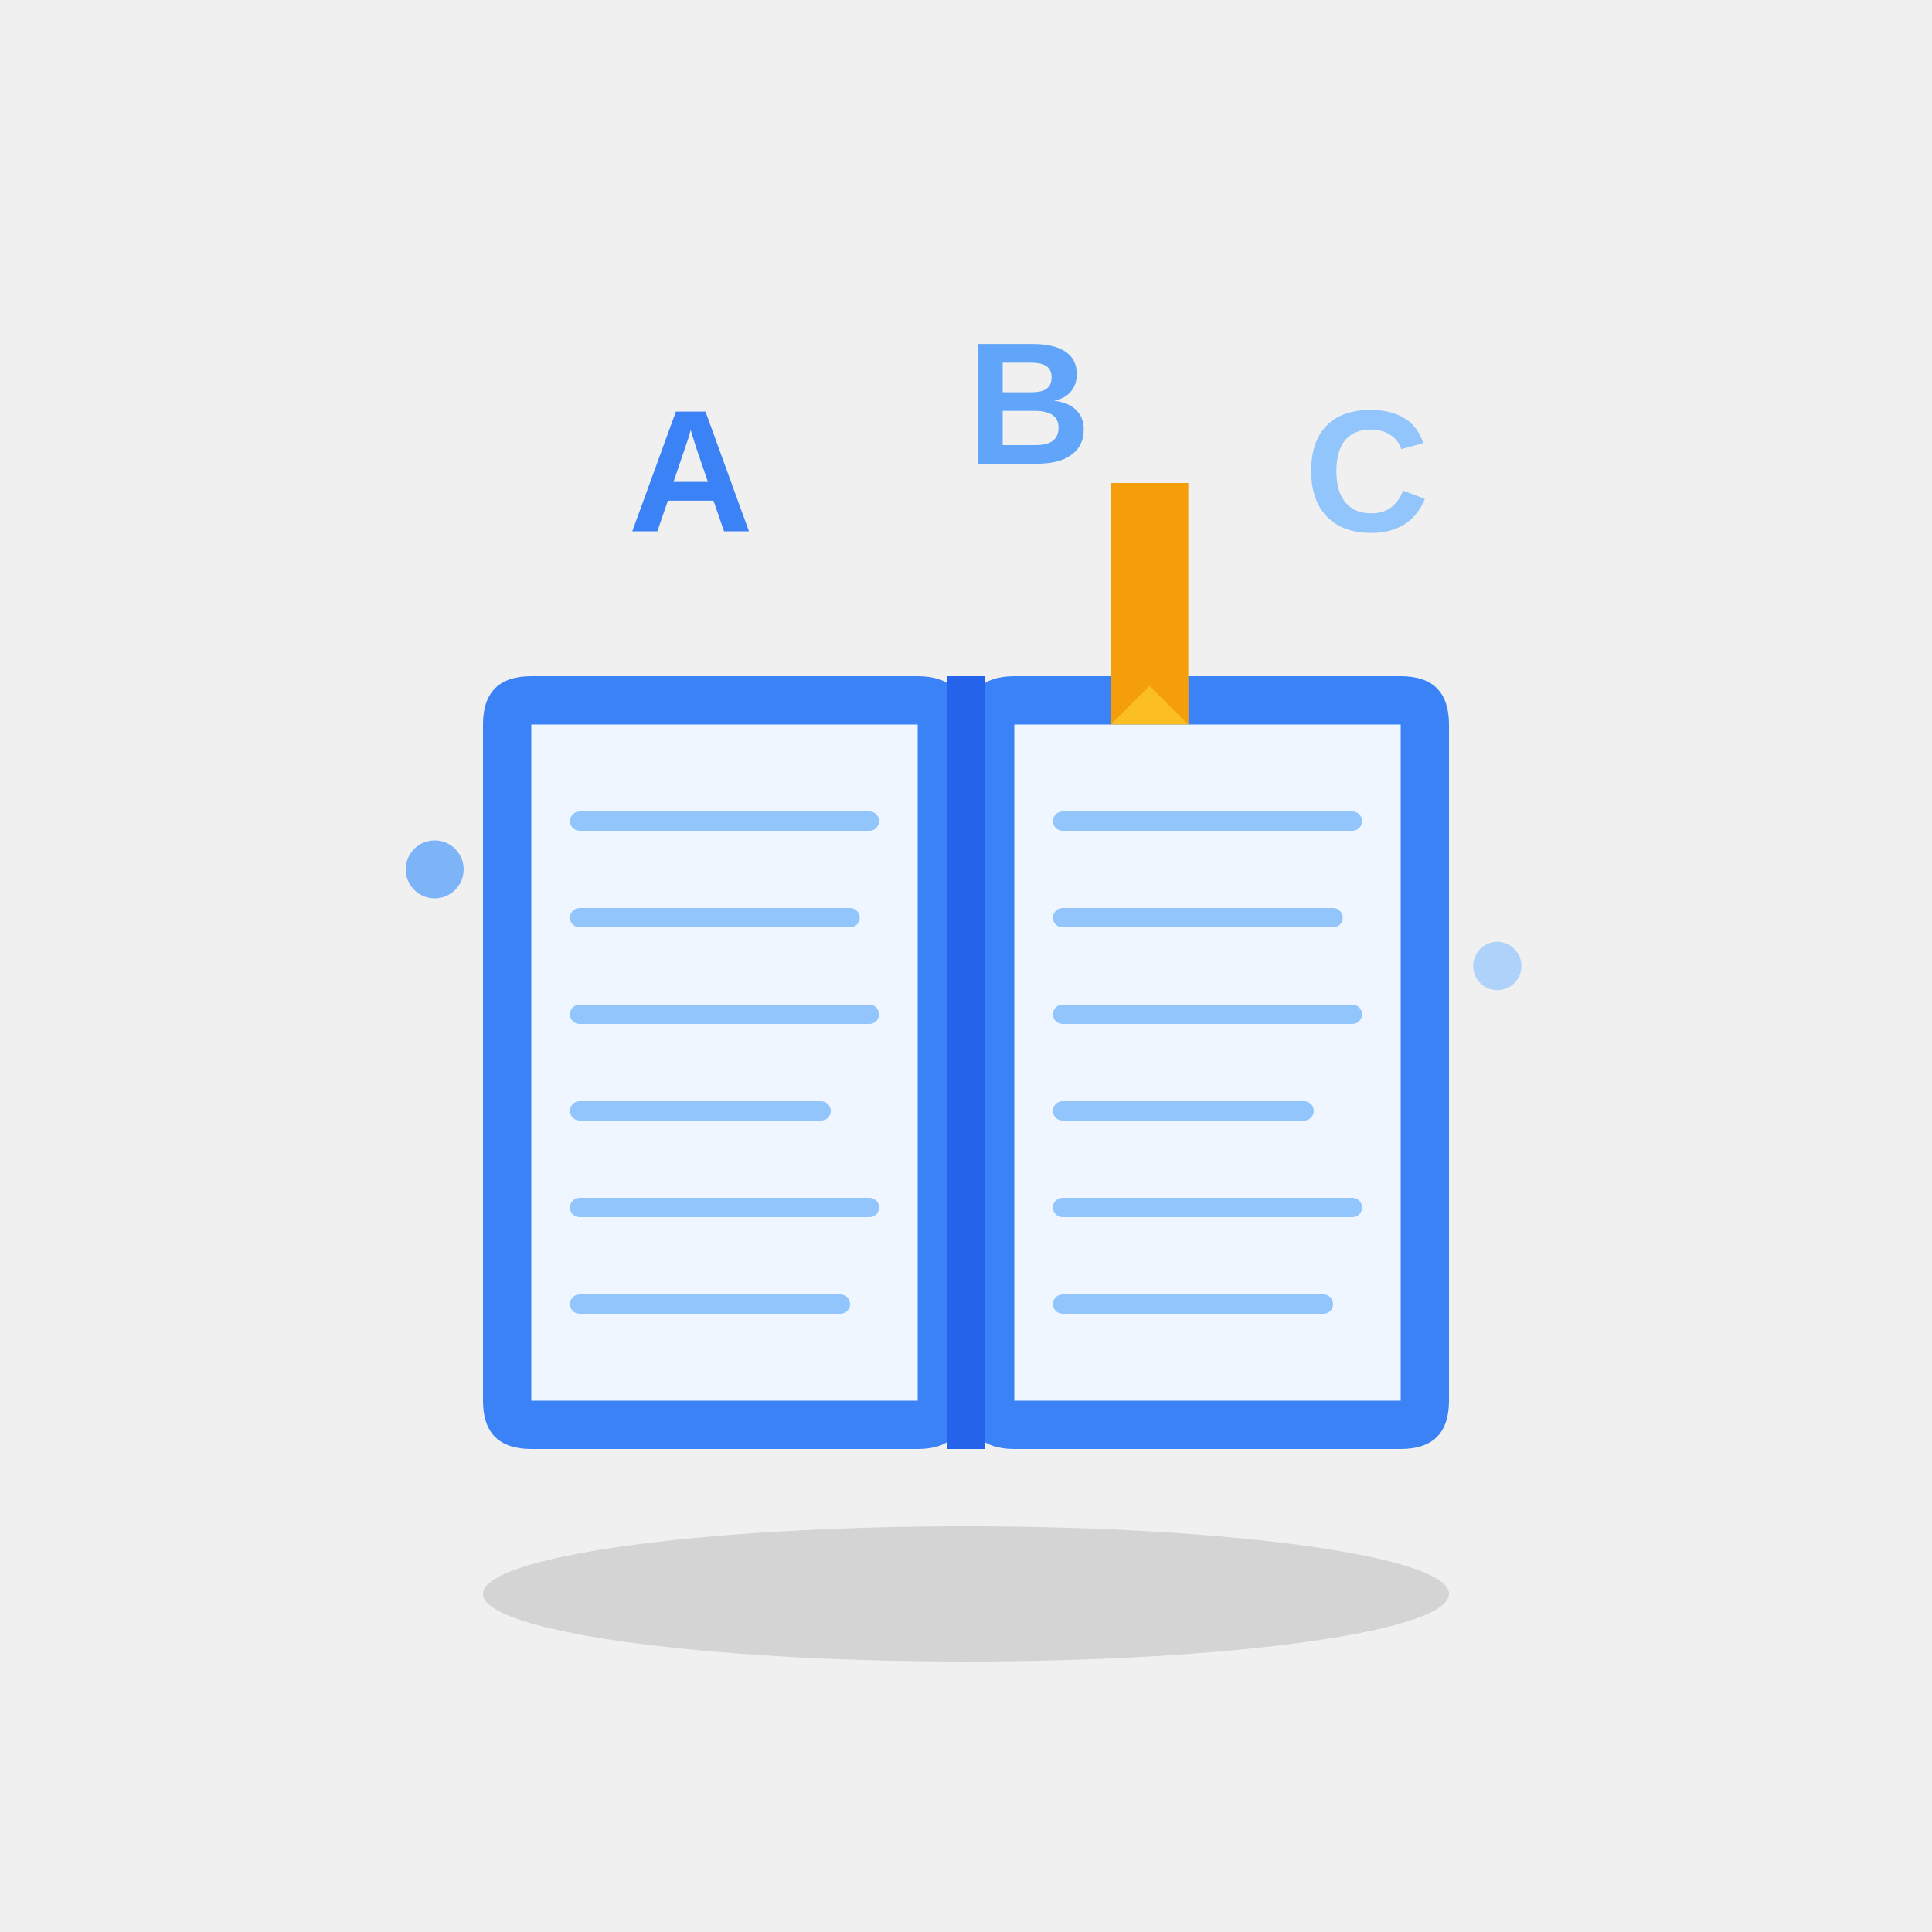
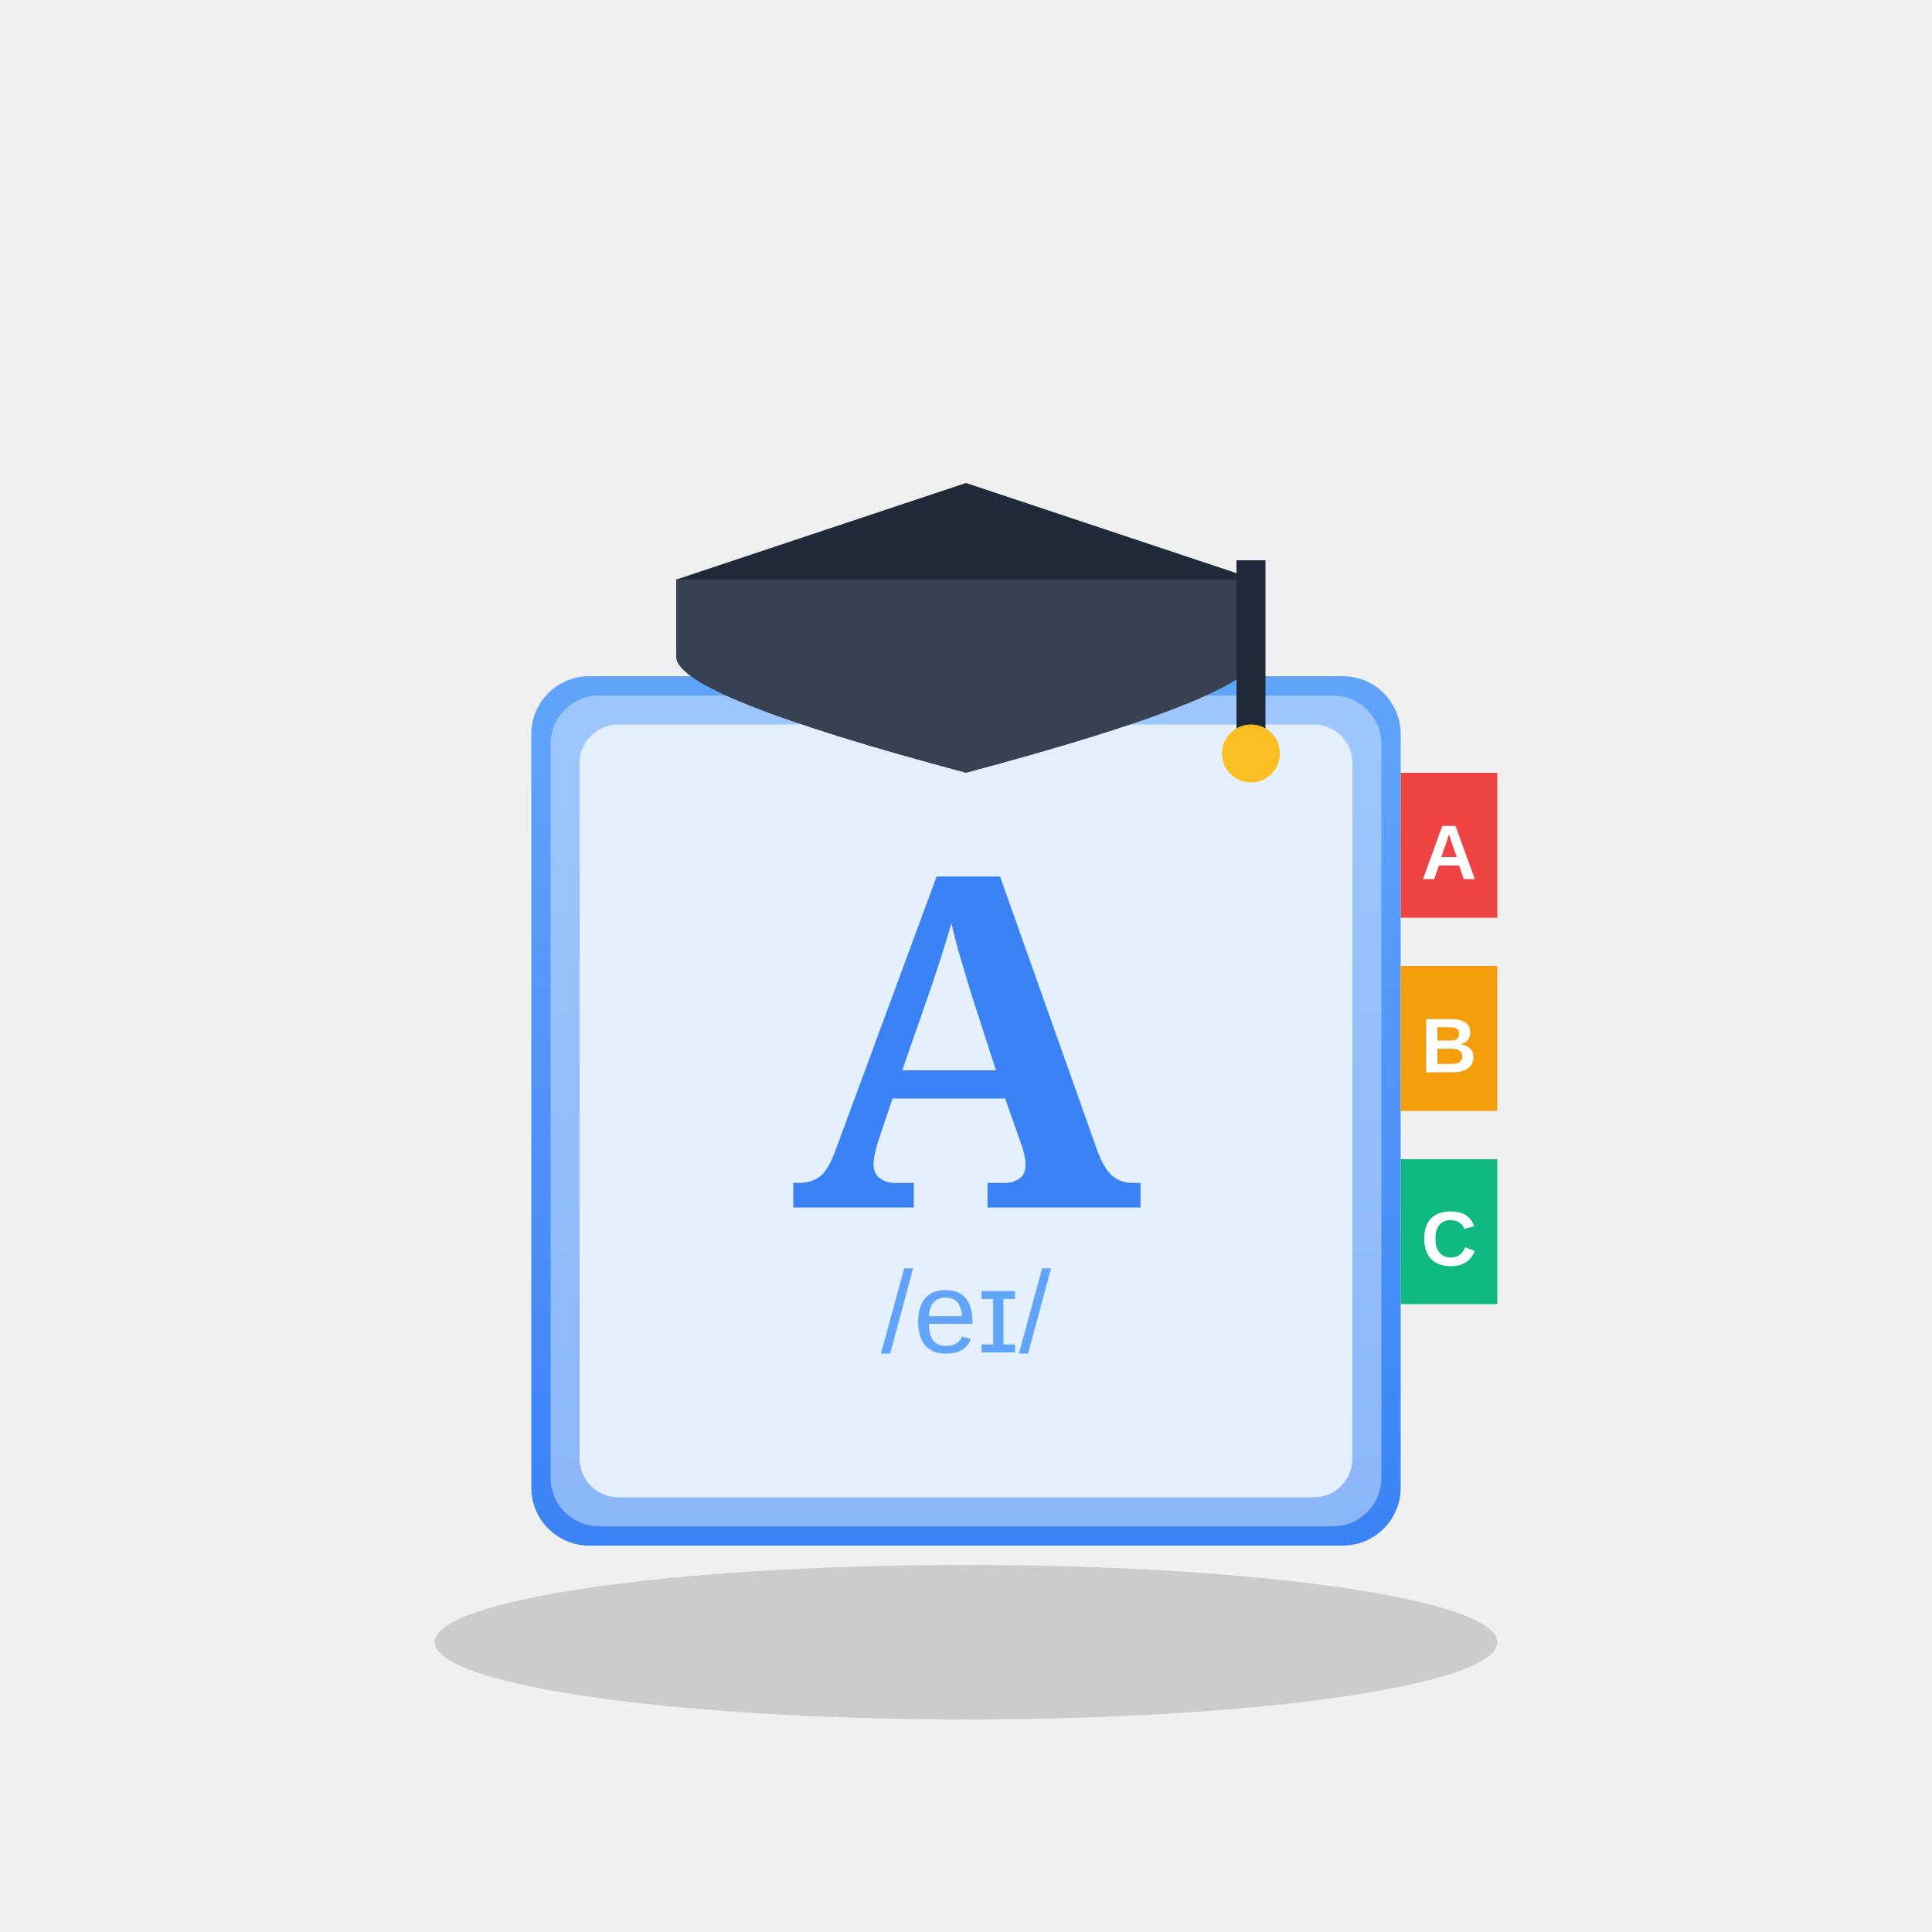
<svg xmlns="http://www.w3.org/2000/svg" width="200" height="200" viewBox="0 0 200 200" fill="none">
-   <ellipse cx="100" cy="165" rx="50" ry="7" fill="#000000" opacity="0.12" />
-   <path d="M50 75 L50 145 Q50 150 55 150 L95 150 Q100 150 100 145 L100 75 Q100 70 95 70 L55 70 Q50 70 50 75 Z" fill="#3B82F6" />
-   <rect x="55" y="75" width="40" height="70" fill="#EFF6FF" />
-   <path d="M150 75 L150 145 Q150 150 145 150 L105 150 Q100 150 100 145 L100 75 Q100 70 105 70 L145 70 Q150 70 150 75 Z" fill="#3B82F6" />
-   <rect x="105" y="75" width="40" height="70" fill="#EFF6FF" />
-   <line x1="60" y1="85" x2="90" y2="85" stroke="#93C5FD" stroke-width="2" stroke-linecap="round" />
-   <line x1="60" y1="95" x2="88" y2="95" stroke="#93C5FD" stroke-width="2" stroke-linecap="round" />
-   <line x1="60" y1="105" x2="90" y2="105" stroke="#93C5FD" stroke-width="2" stroke-linecap="round" />
-   <line x1="60" y1="115" x2="85" y2="115" stroke="#93C5FD" stroke-width="2" stroke-linecap="round" />
-   <line x1="60" y1="125" x2="90" y2="125" stroke="#93C5FD" stroke-width="2" stroke-linecap="round" />
-   <line x1="60" y1="135" x2="87" y2="135" stroke="#93C5FD" stroke-width="2" stroke-linecap="round" />
-   <line x1="110" y1="85" x2="140" y2="85" stroke="#93C5FD" stroke-width="2" stroke-linecap="round" />
-   <line x1="110" y1="95" x2="138" y2="95" stroke="#93C5FD" stroke-width="2" stroke-linecap="round" />
-   <line x1="110" y1="105" x2="140" y2="105" stroke="#93C5FD" stroke-width="2" stroke-linecap="round" />
-   <line x1="110" y1="115" x2="135" y2="115" stroke="#93C5FD" stroke-width="2" stroke-linecap="round" />
-   <line x1="110" y1="125" x2="140" y2="125" stroke="#93C5FD" stroke-width="2" stroke-linecap="round" />
-   <line x1="110" y1="135" x2="137" y2="135" stroke="#93C5FD" stroke-width="2" stroke-linecap="round" />
-   <rect x="98" y="70" width="4" height="80" fill="#2563EB" />
-   <rect x="115" y="50" width="8" height="25" fill="#FBBF24" />
-   <path d="M115 75 L119 71 L123 75 L123 50 L115 50 Z" fill="#F59E0B" />
-   <text x="65" y="55" font-family="Arial" font-size="18" font-weight="bold" fill="#3B82F6">A</text>
-   <text x="100" y="48" font-family="Arial" font-size="18" font-weight="bold" fill="#60A5FA">B</text>
-   <text x="135" y="55" font-family="Arial" font-size="18" font-weight="bold" fill="#93C5FD">C</text>
-   <circle cx="45" cy="90" r="3" fill="#60A5FA" opacity="0.8" />
-   <circle cx="155" cy="100" r="2.5" fill="#93C5FD" opacity="0.7" />
+   <defs>
+     <linearGradient id="bookBlue" x1="0%" y1="0%" x2="0%" y2="100%">
+       <stop offset="0%" stop-color="#60A5FA" />
+       <stop offset="100%" stop-color="#3B82F6" />
+     </linearGradient>
+   </defs>
+   <ellipse cx="100" cy="170" rx="55" ry="8" fill="#000000" opacity="0.15" />
+   <rect x="55" y="70" width="90" height="90" rx="6" fill="url(#bookBlue)" />
+   <rect x="60" y="75" width="80" height="80" rx="4" fill="#EFF6FF" />
+   <rect x="57" y="72" width="86" height="86" rx="5" fill="#DBEAFE" opacity="0.5" />
+   <text x="100" y="125" font-family="Georgia, serif" font-size="48" font-weight="bold" fill="#3B82F6" text-anchor="middle">A</text>
+   <text x="100" y="140" font-family="Arial" font-size="12" fill="#60A5FA" text-anchor="middle">/eɪ/</text>
+   <rect x="145" y="80" width="10" height="15" fill="#EF4444" />
+   <text x="150" y="91" font-family="Arial" font-size="8" font-weight="bold" fill="#FFFFFF" text-anchor="middle">A</text>
+   <rect x="145" y="100" width="10" height="15" fill="#F59E0B" />
+   <text x="150" y="111" font-family="Arial" font-size="8" font-weight="bold" fill="#FFFFFF" text-anchor="middle">B</text>
+   <rect x="145" y="120" width="10" height="15" fill="#10B981" />
+   <text x="150" y="131" font-family="Arial" font-size="8" font-weight="bold" fill="#FFFFFF" text-anchor="middle">C</text>
+   <path d="M100 50 L70 60 L100 70 L130 60 Z" fill="#1F2937" />
+   <path d="M70 60 L70 68 Q70 72 100 80 Q130 72 130 68 L130 60" fill="#374151" />
+   <rect x="128" y="58" width="3" height="20" fill="#1F2937" />
+   <circle cx="129.5" cy="78" r="3" fill="#FBBF24" />
</svg>
